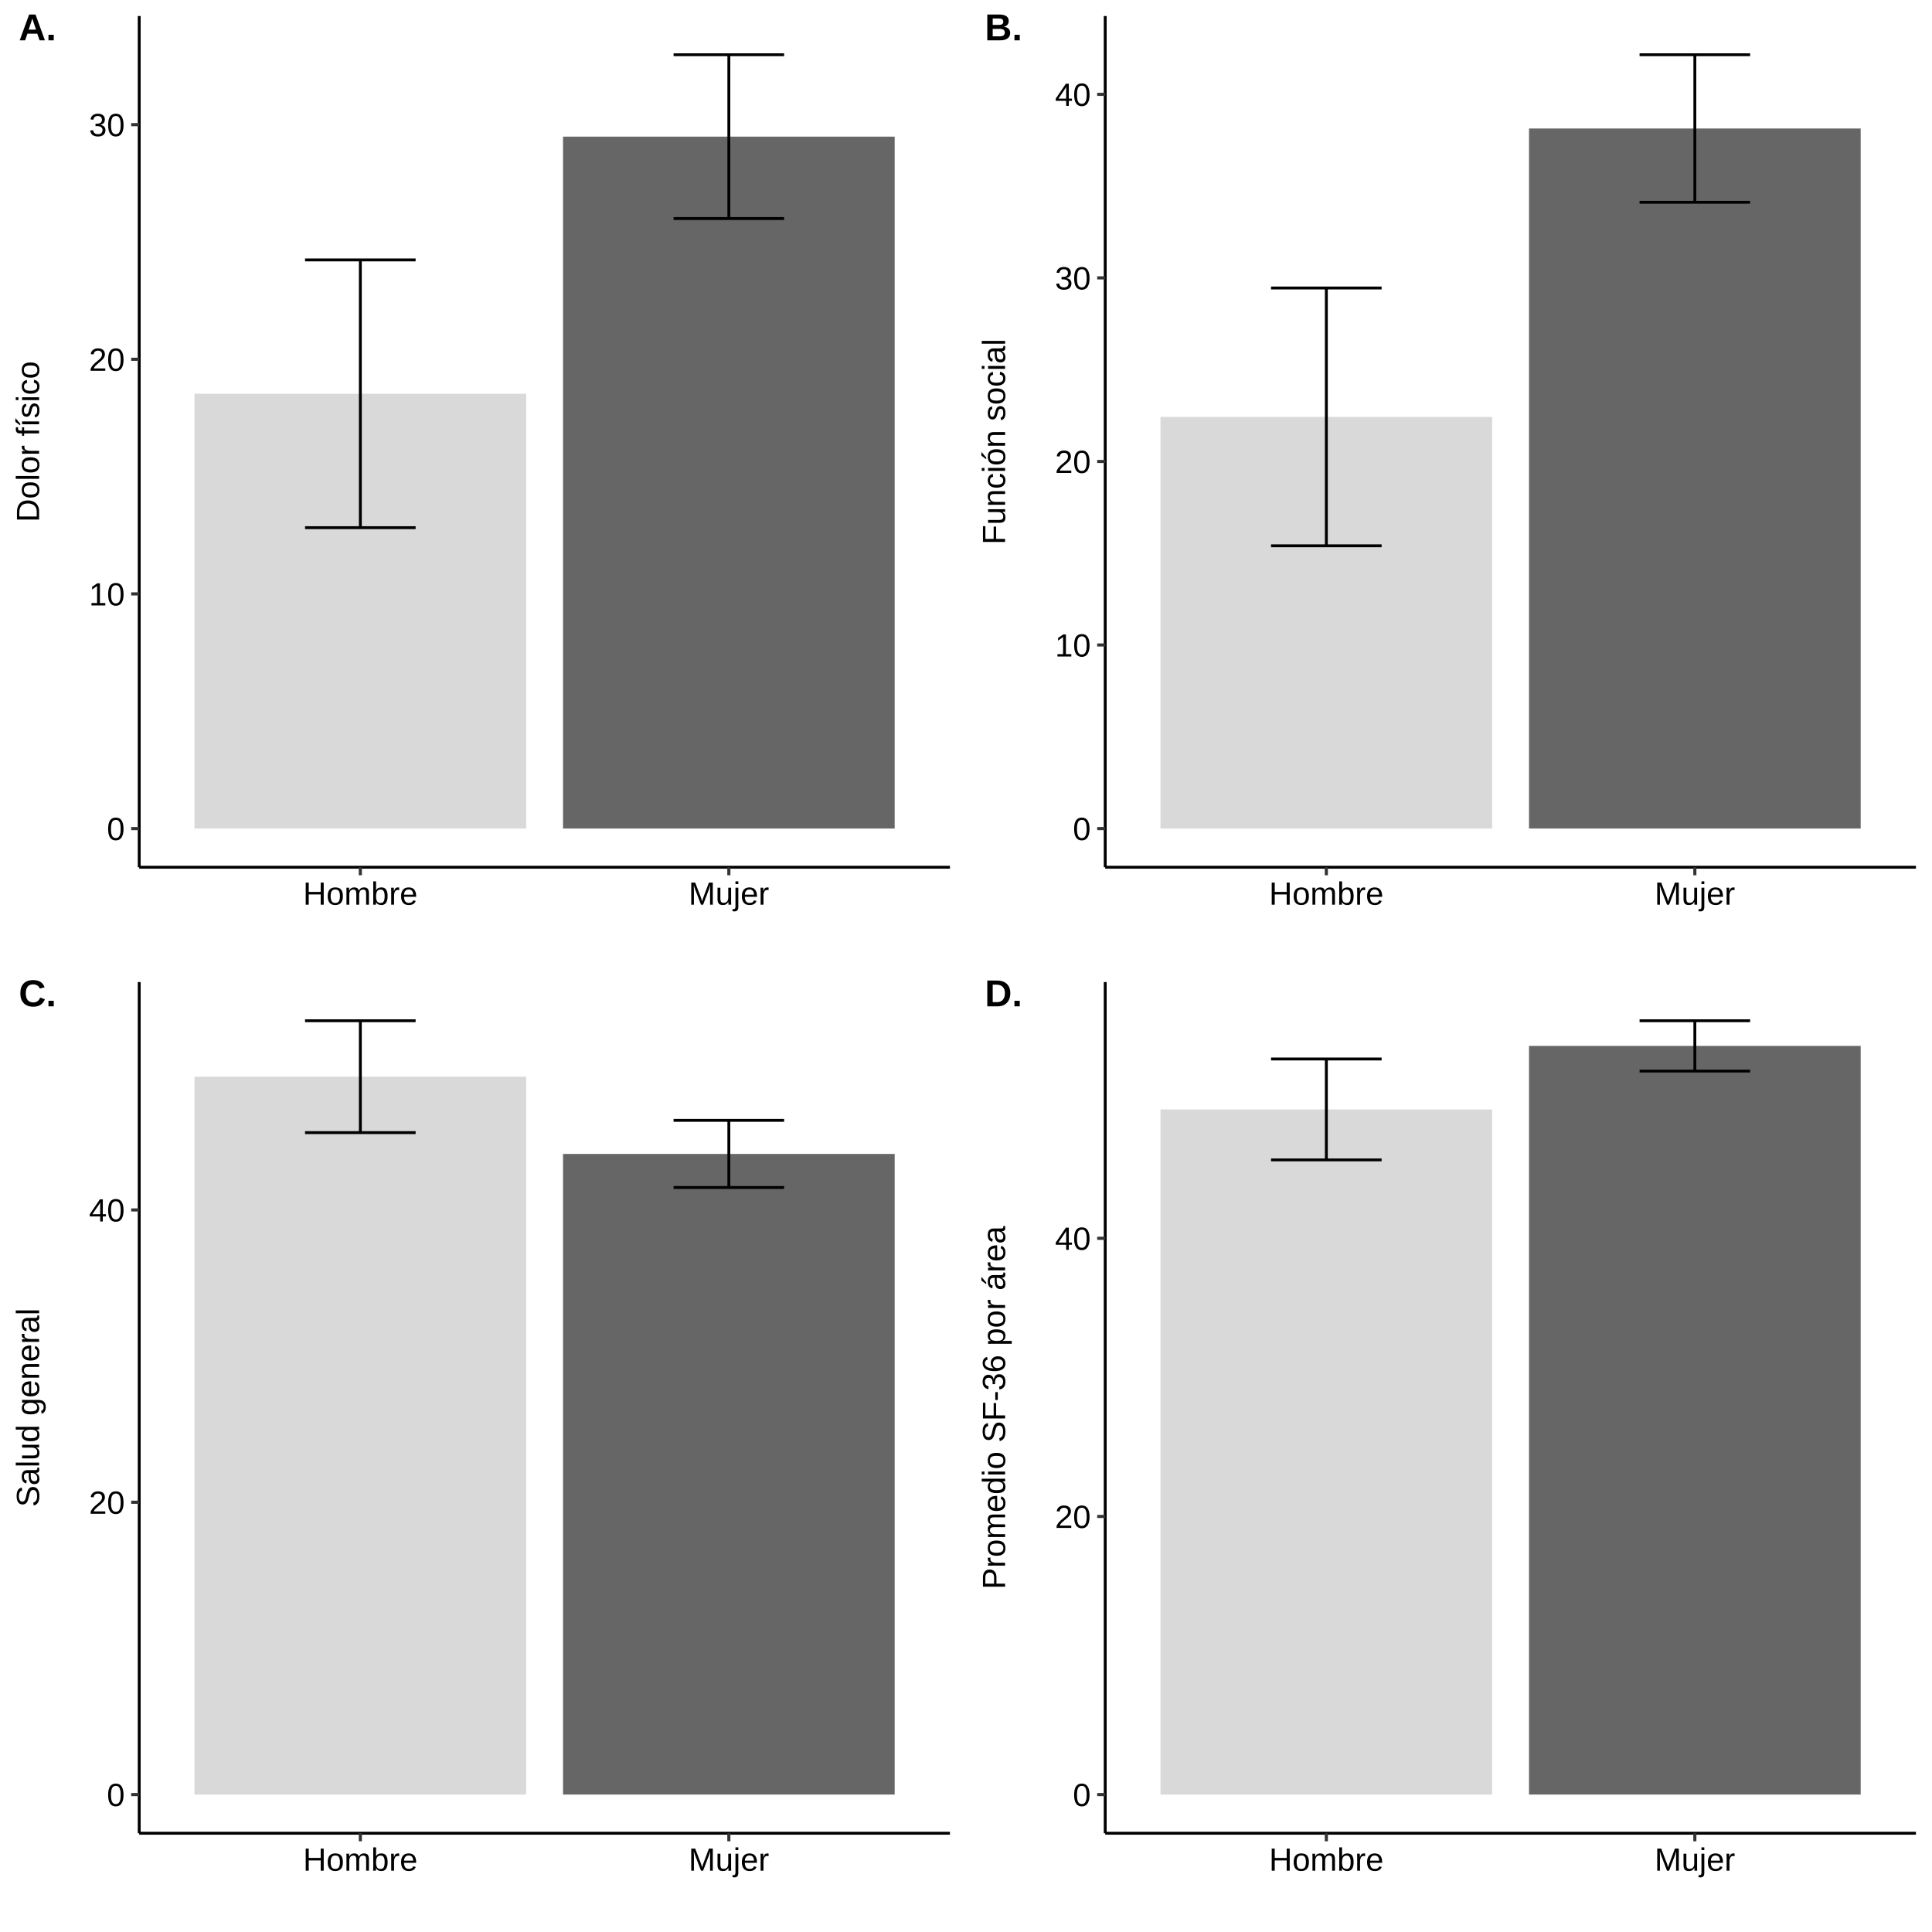
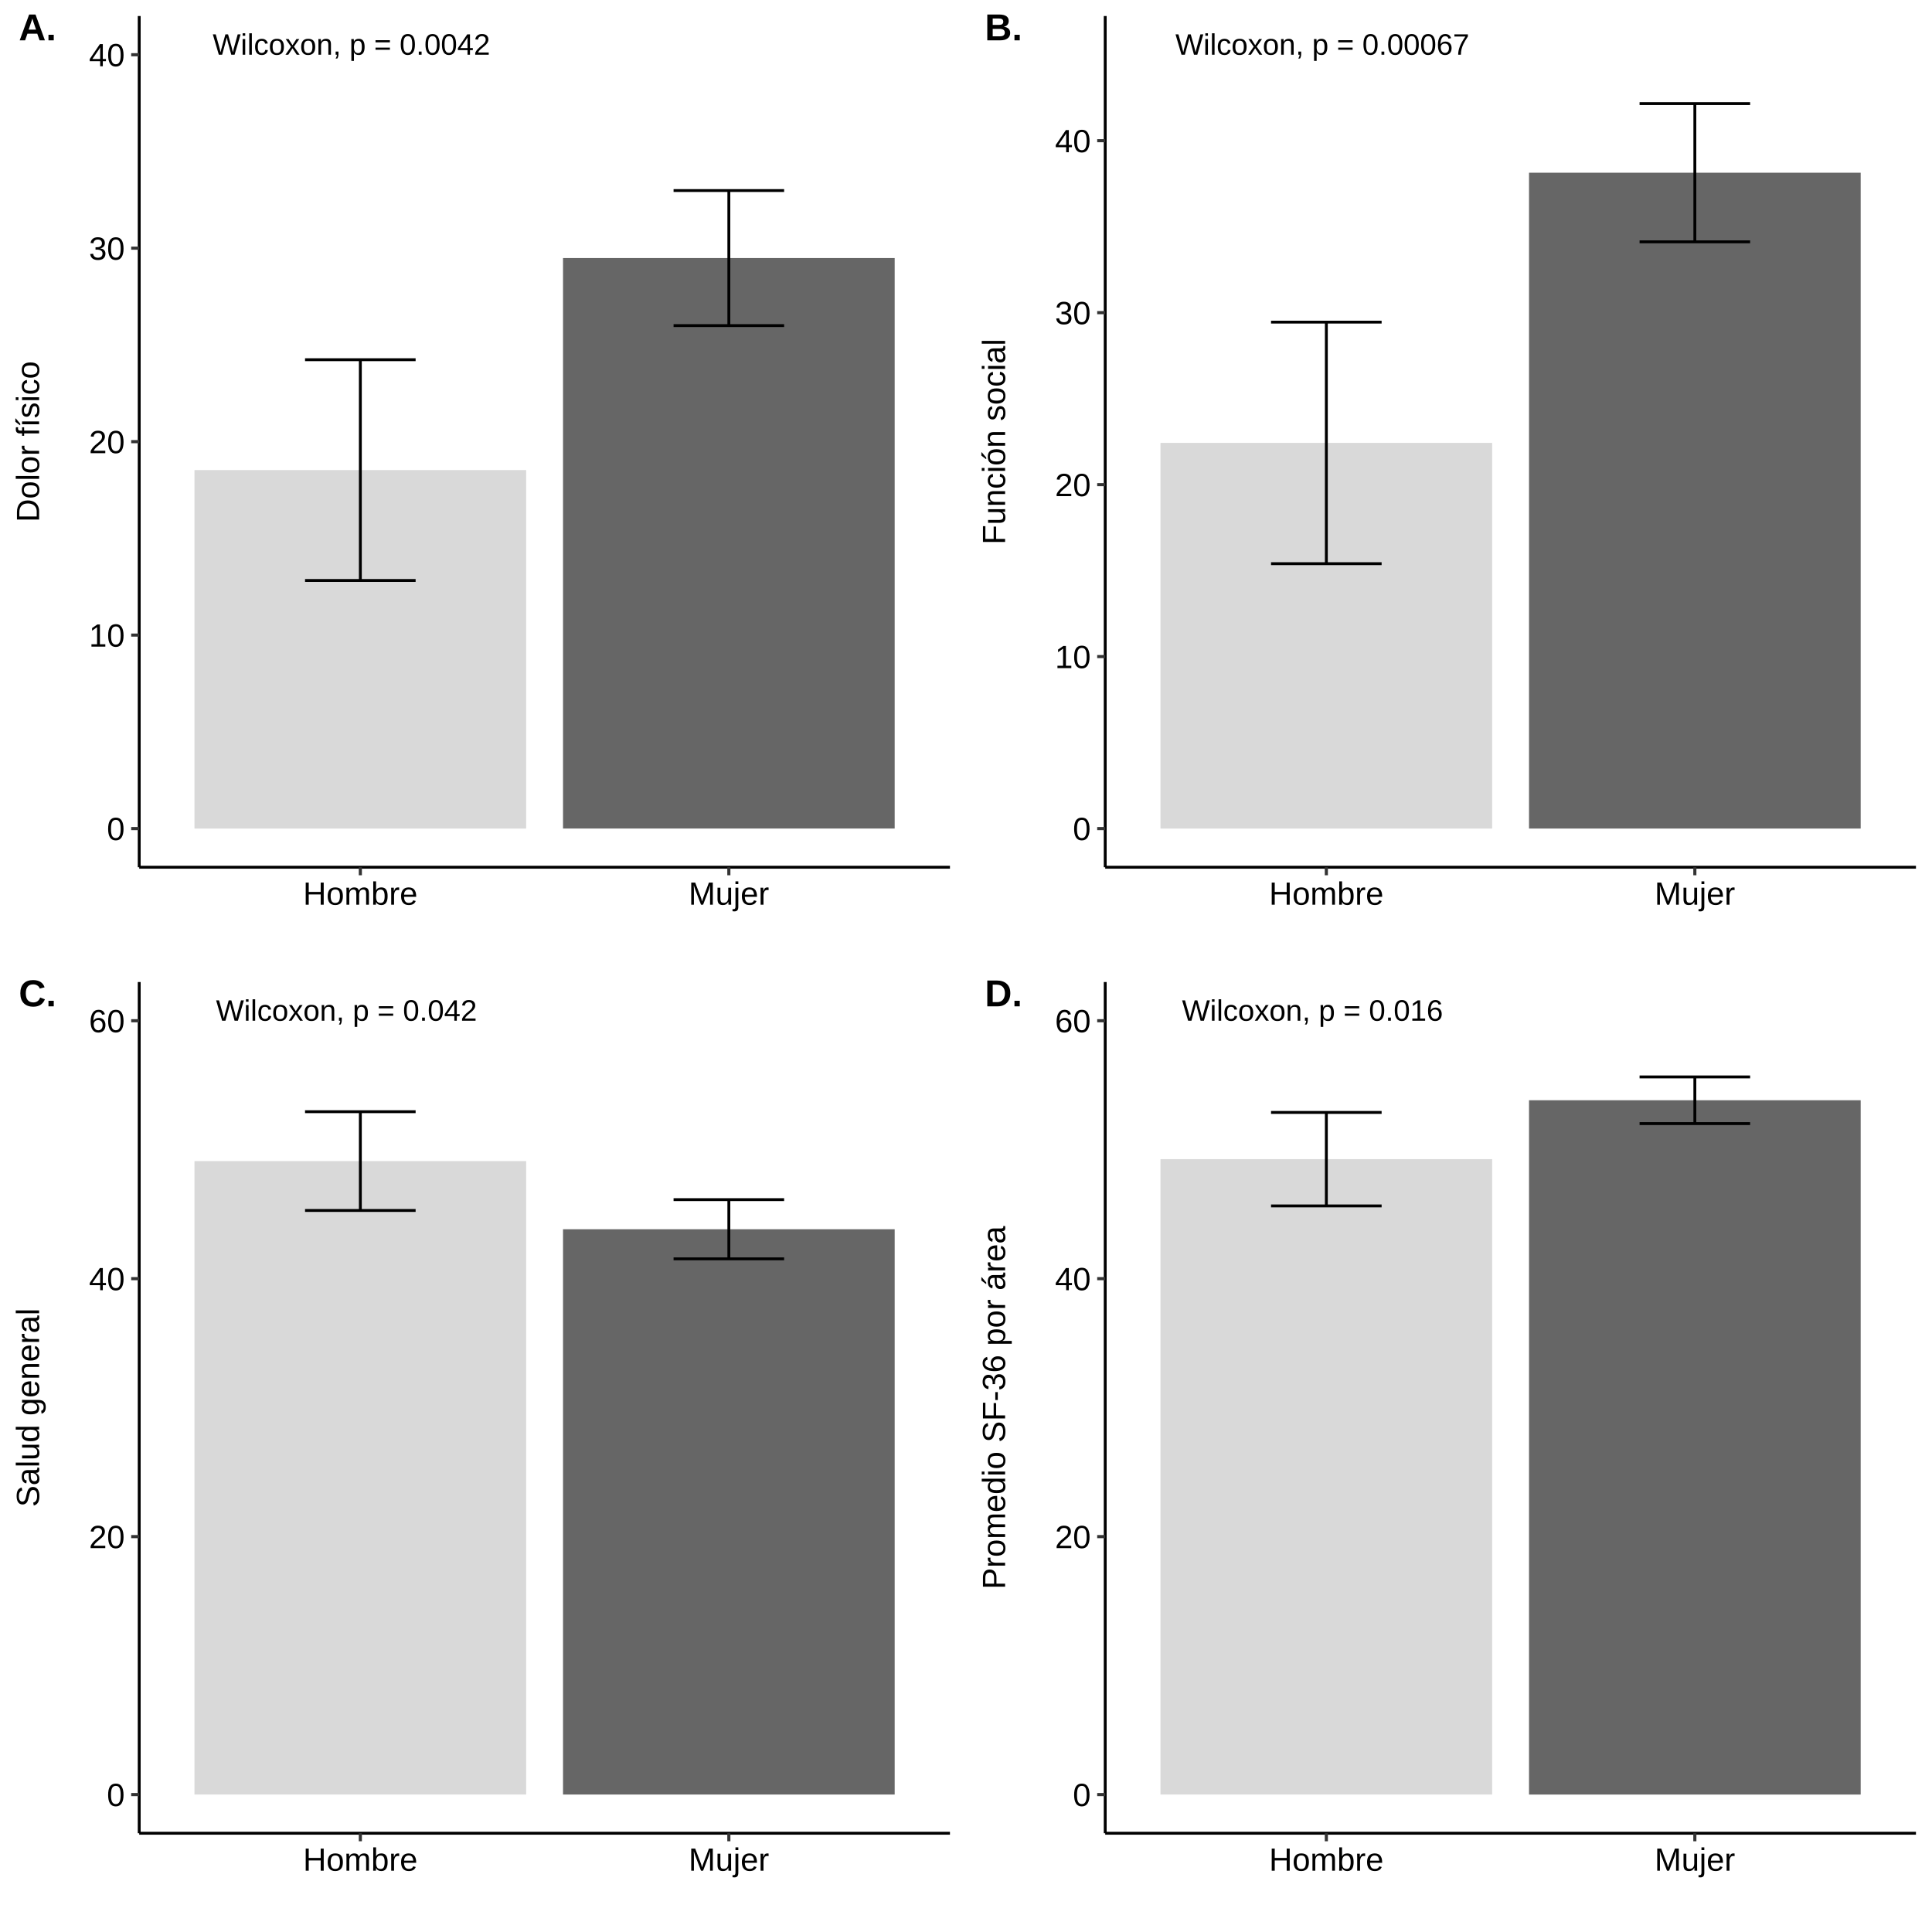
<svg xmlns="http://www.w3.org/2000/svg" viewBox="0 0 720.00 720.00">
  <defs>
    <style type="text/css">
    line, polyline, polygon, path, rect, circle {
      fill: none;
      stroke: #000000;
      stroke-linecap: round;
      stroke-linejoin: round;
      stroke-miterlimit: 10.00;
    }
  </style>
  </defs>
  <rect width="100%" height="100%" style="stroke: none; fill: #FFFFFF;" />
  <defs>
    <clipPath id="cpMC4wMHwzNjAuMDB8MzYwLjAwfDAuMDA=">
      <rect x="0" y="0.00" width="360.00" height="360.00" />
    </clipPath>
  </defs>
  <rect x="0" y="0" width="360.00" height="360.00" style="stroke-width: 1.16; stroke: #FFFFFF; fill: #FFFFFF;" clip-path="url(#cpMC4wMHwzNjAuMDB8MzYwLjAwfDAuMDA=)" />
  <defs>
    <clipPath id="cpMC4wMHw3MjAuMDB8NzIwLjAwfDAuMDA=">
      <rect x="0.00" y="0.00" width="720.00" height="720.00" />
    </clipPath>
  </defs>
  <defs>
    <clipPath id="cpNTEuODh8MzU0LjAyfDMyMy4xOXw1Ljk4">
      <rect x="51.88" y="5.98" width="302.14" height="317.22" />
    </clipPath>
  </defs>
  <rect x="51.88" y="5.98" width="302.14" height="317.22" style="stroke-width: 1.16; stroke: none; fill: #FFFFFF;" clip-path="url(#cpNTEuODh8MzU0LjAyfDMyMy4xOXw1Ljk4)" />
-   <rect x="72.48" y="146.75" width="123.60" height="162.02" style="stroke-width: 1.07; stroke: none; stroke-linecap: square; stroke-linejoin: miter; fill: #CCCCCC; fill-opacity: 0.75;" clip-path="url(#cpNTEuODh8MzU0LjAyfDMyMy4xOXw1Ljk4)" />
-   <rect x="209.82" y="50.92" width="123.60" height="257.85" style="stroke-width: 1.07; stroke: none; stroke-linecap: square; stroke-linejoin: miter; fill: #333333; fill-opacity: 0.75;" clip-path="url(#cpNTEuODh8MzU0LjAyfDMyMy4xOXw1Ljk4)" />
-   <polyline points="113.68,96.86 154.89,96.86 " style="stroke-width: 1.07; stroke-linecap: butt;" clip-path="url(#cpNTEuODh8MzU0LjAyfDMyMy4xOXw1Ljk4)" />
-   <polyline points="134.29,96.86 134.29,196.65 " style="stroke-width: 1.07; stroke-linecap: butt;" clip-path="url(#cpNTEuODh8MzU0LjAyfDMyMy4xOXw1Ljk4)" />
-   <polyline points="113.68,196.65 154.89,196.65 " style="stroke-width: 1.07; stroke-linecap: butt;" clip-path="url(#cpNTEuODh8MzU0LjAyfDMyMy4xOXw1Ljk4)" />
-   <polyline points="251.02,20.40 292.22,20.40 " style="stroke-width: 1.07; stroke-linecap: butt;" clip-path="url(#cpNTEuODh8MzU0LjAyfDMyMy4xOXw1Ljk4)" />
-   <polyline points="271.62,20.40 271.62,81.45 " style="stroke-width: 1.07; stroke-linecap: butt;" clip-path="url(#cpNTEuODh8MzU0LjAyfDMyMy4xOXw1Ljk4)" />
-   <polyline points="251.02,81.45 292.22,81.45 " style="stroke-width: 1.07; stroke-linecap: butt;" clip-path="url(#cpNTEuODh8MzU0LjAyfDMyMy4xOXw1Ljk4)" />
+   <rect x="72.48" y="175.19" width="123.60" height="133.59" style="stroke-width: 1.07; stroke: none; stroke-linecap: square; stroke-linejoin: miter; fill: #CCCCCC; fill-opacity: 0.75;" clip-path="url(#cpNTEuODh8MzU0LjAyfDMyMy4xOXw1Ljk4)" />
+   <rect x="209.82" y="96.17" width="123.60" height="212.60" style="stroke-width: 1.07; stroke: none; stroke-linecap: square; stroke-linejoin: miter; fill: #333333; fill-opacity: 0.75;" clip-path="url(#cpNTEuODh8MzU0LjAyfDMyMy4xOXw1Ljk4)" />
+   <polyline points="113.68,134.05 154.89,134.05 " style="stroke-width: 1.07; stroke-linecap: butt;" clip-path="url(#cpNTEuODh8MzU0LjAyfDMyMy4xOXw1Ljk4)" />
+   <polyline points="134.29,134.05 134.29,216.33 " style="stroke-width: 1.07; stroke-linecap: butt;" clip-path="url(#cpNTEuODh8MzU0LjAyfDMyMy4xOXw1Ljk4)" />
+   <polyline points="113.68,216.33 154.89,216.33 " style="stroke-width: 1.07; stroke-linecap: butt;" clip-path="url(#cpNTEuODh8MzU0LjAyfDMyMy4xOXw1Ljk4)" />
+   <polyline points="251.02,71.01 292.22,71.01 " style="stroke-width: 1.07; stroke-linecap: butt;" clip-path="url(#cpNTEuODh8MzU0LjAyfDMyMy4xOXw1Ljk4)" />
+   <polyline points="271.62,71.01 271.62,121.34 " style="stroke-width: 1.07; stroke-linecap: butt;" clip-path="url(#cpNTEuODh8MzU0LjAyfDMyMy4xOXw1Ljk4)" />
+   <polyline points="251.02,121.34 292.22,121.34 " style="stroke-width: 1.07; stroke-linecap: butt;" clip-path="url(#cpNTEuODh8MzU0LjAyfDMyMy4xOXw1Ljk4)" />
+   <g clip-path="url(#cpNTEuODh8MzU0LjAyfDMyMy4xOXw1Ljk4)">
+     <text x="79.27" y="20.40" style="font-size: 11.04px; font-family: Arial;" textLength="103.41px" lengthAdjust="spacingAndGlyphs">Wilcoxon, p = 0.0042</text>
+   </g>
  <defs>
    <clipPath id="cpMC4wMHw3MjAuMDB8NzIwLjAwfDAuMDA=">
      <rect x="0.00" y="0.00" width="720.00" height="720.00" />
    </clipPath>
  </defs>
  <polyline points="51.88,323.19 51.88,5.98 " style="stroke-width: 1.07; stroke-linecap: butt;" clip-path="url(#cpMC4wMHw3MjAuMDB8NzIwLjAwfDAuMDA=)" />
  <g clip-path="url(#cpMC4wMHw3MjAuMDB8NzIwLjAwfDAuMDA=)">
    <text x="39.83" y="313.07" style="font-size: 12.00px; font-family: Arial;" textLength="6.67px" lengthAdjust="spacingAndGlyphs">0</text>
  </g>
  <g clip-path="url(#cpMC4wMHw3MjAuMDB8NzIwLjAwfDAuMDA=)">
-     <text x="33.16" y="225.63" style="font-size: 12.00px; font-family: Arial;" textLength="13.35px" lengthAdjust="spacingAndGlyphs">10</text>
-   </g>
-   <g clip-path="url(#cpMC4wMHw3MjAuMDB8NzIwLjAwfDAuMDA=)">
-     <text x="33.16" y="138.19" style="font-size: 12.00px; font-family: Arial;" textLength="13.35px" lengthAdjust="spacingAndGlyphs">20</text>
-   </g>
-   <g clip-path="url(#cpMC4wMHw3MjAuMDB8NzIwLjAwfDAuMDA=)">
-     <text x="33.16" y="50.75" style="font-size: 12.00px; font-family: Arial;" textLength="13.35px" lengthAdjust="spacingAndGlyphs">30</text>
+     <text x="33.16" y="240.98" style="font-size: 12.00px; font-family: Arial;" textLength="13.35px" lengthAdjust="spacingAndGlyphs">10</text>
+   </g>
+   <g clip-path="url(#cpMC4wMHw3MjAuMDB8NzIwLjAwfDAuMDA=)">
+     <text x="33.16" y="168.88" style="font-size: 12.00px; font-family: Arial;" textLength="13.35px" lengthAdjust="spacingAndGlyphs">20</text>
+   </g>
+   <g clip-path="url(#cpMC4wMHw3MjAuMDB8NzIwLjAwfDAuMDA=)">
+     <text x="33.16" y="96.79" style="font-size: 12.00px; font-family: Arial;" textLength="13.35px" lengthAdjust="spacingAndGlyphs">30</text>
+   </g>
+   <g clip-path="url(#cpMC4wMHw3MjAuMDB8NzIwLjAwfDAuMDA=)">
+     <text x="33.16" y="24.69" style="font-size: 12.00px; font-family: Arial;" textLength="13.35px" lengthAdjust="spacingAndGlyphs">40</text>
  </g>
  <polyline points="48.89,308.78 51.88,308.78 " style="stroke-width: 1.16; stroke: #333333; stroke-linecap: butt;" clip-path="url(#cpMC4wMHw3MjAuMDB8NzIwLjAwfDAuMDA=)" />
-   <polyline points="48.89,221.33 51.88,221.33 " style="stroke-width: 1.16; stroke: #333333; stroke-linecap: butt;" clip-path="url(#cpMC4wMHw3MjAuMDB8NzIwLjAwfDAuMDA=)" />
-   <polyline points="48.89,133.89 51.88,133.89 " style="stroke-width: 1.16; stroke: #333333; stroke-linecap: butt;" clip-path="url(#cpMC4wMHw3MjAuMDB8NzIwLjAwfDAuMDA=)" />
-   <polyline points="48.89,46.45 51.88,46.45 " style="stroke-width: 1.16; stroke: #333333; stroke-linecap: butt;" clip-path="url(#cpMC4wMHw3MjAuMDB8NzIwLjAwfDAuMDA=)" />
+   <polyline points="48.89,236.68 51.88,236.68 " style="stroke-width: 1.16; stroke: #333333; stroke-linecap: butt;" clip-path="url(#cpMC4wMHw3MjAuMDB8NzIwLjAwfDAuMDA=)" />
+   <polyline points="48.89,164.59 51.88,164.59 " style="stroke-width: 1.16; stroke: #333333; stroke-linecap: butt;" clip-path="url(#cpMC4wMHw3MjAuMDB8NzIwLjAwfDAuMDA=)" />
+   <polyline points="48.89,92.49 51.88,92.49 " style="stroke-width: 1.16; stroke: #333333; stroke-linecap: butt;" clip-path="url(#cpMC4wMHw3MjAuMDB8NzIwLjAwfDAuMDA=)" />
+   <polyline points="48.89,20.40 51.88,20.40 " style="stroke-width: 1.16; stroke: #333333; stroke-linecap: butt;" clip-path="url(#cpMC4wMHw3MjAuMDB8NzIwLjAwfDAuMDA=)" />
  <polyline points="51.88,323.19 354.02,323.19 " style="stroke-width: 1.07; stroke-linecap: butt;" clip-path="url(#cpMC4wMHw3MjAuMDB8NzIwLjAwfDAuMDA=)" />
  <polyline points="134.29,326.18 134.29,323.19 " style="stroke-width: 1.16; stroke: #333333; stroke-linecap: butt;" clip-path="url(#cpMC4wMHw3MjAuMDB8NzIwLjAwfDAuMDA=)" />
  <polyline points="271.62,326.18 271.62,323.19 " style="stroke-width: 1.16; stroke: #333333; stroke-linecap: butt;" clip-path="url(#cpMC4wMHw3MjAuMDB8NzIwLjAwfDAuMDA=)" />
  <g clip-path="url(#cpMC4wMHw3MjAuMDB8NzIwLjAwfDAuMDA=)">
    <text x="112.95" y="337.16" style="font-size: 12.00px; font-family: Arial;" textLength="42.68px" lengthAdjust="spacingAndGlyphs">Hombre</text>
  </g>
  <g clip-path="url(#cpMC4wMHw3MjAuMDB8NzIwLjAwfDAuMDA=)">
    <text x="256.62" y="337.16" style="font-size: 12.00px; font-family: Arial;" textLength="30.01px" lengthAdjust="spacingAndGlyphs">Mujer</text>
  </g>
  <g clip-path="url(#cpMC4wMHw3MjAuMDB8NzIwLjAwfDAuMDA=)">
    <text transform="translate(14.57,194.59) rotate(-90)" style="font-size: 12.00px; font-family: Arial;" textLength="60.02px" lengthAdjust="spacingAndGlyphs">Dolor físico</text>
  </g>
  <g clip-path="url(#cpMC4wMHw3MjAuMDB8NzIwLjAwfDAuMDA=)">
    <text transform="translate(27.53,164.59) rotate(-90)" style="font-size: 12.00px; font-family: Arial;" textLength="0.00px" lengthAdjust="spacingAndGlyphs" />
  </g>
  <g clip-path="url(#cpMC4wMHw3MjAuMDB8NzIwLjAwfDAuMDA=)">
    <text x="7.00" y="15.03" style="font-size: 14.00px; font-weight: bold; font-family: Arial;" textLength="14.00px" lengthAdjust="spacingAndGlyphs">A.</text>
  </g>
  <defs>
    <clipPath id="cpMzYwLjAwfDcyMC4wMHwzNjAuMDB8MC4wMA==">
      <rect x="360.00" y="0.00" width="360.00" height="360.00" />
    </clipPath>
  </defs>
  <rect x="360.00" y="0" width="360.00" height="360.00" style="stroke-width: 1.16; stroke: #FFFFFF; fill: #FFFFFF;" clip-path="url(#cpMzYwLjAwfDcyMC4wMHwzNjAuMDB8MC4wMA==)" />
  <defs>
    <clipPath id="cpMC4wMHw3MjAuMDB8NzIwLjAwfDAuMDA=">
      <rect x="0.00" y="0.00" width="720.00" height="720.00" />
    </clipPath>
  </defs>
  <defs>
    <clipPath id="cpNDExLjg4fDcxNC4wMnwzMjMuMTl8NS45OA==">
      <rect x="411.88" y="5.98" width="302.14" height="317.22" />
    </clipPath>
  </defs>
  <rect x="411.88" y="5.98" width="302.14" height="317.22" style="stroke-width: 1.16; stroke: none; fill: #FFFFFF;" clip-path="url(#cpNDExLjg4fDcxNC4wMnwzMjMuMTl8NS45OA==)" />
-   <rect x="432.48" y="155.37" width="123.60" height="153.41" style="stroke-width: 1.07; stroke: none; stroke-linecap: square; stroke-linejoin: miter; fill: #CCCCCC; fill-opacity: 0.75;" clip-path="url(#cpNDExLjg4fDcxNC4wMnwzMjMuMTl8NS45OA==)" />
-   <rect x="569.82" y="47.89" width="123.60" height="260.88" style="stroke-width: 1.07; stroke: none; stroke-linecap: square; stroke-linejoin: miter; fill: #333333; fill-opacity: 0.75;" clip-path="url(#cpNDExLjg4fDcxNC4wMnwzMjMuMTl8NS45OA==)" />
-   <polyline points="473.68,107.33 514.89,107.33 " style="stroke-width: 1.07; stroke-linecap: butt;" clip-path="url(#cpNDExLjg4fDcxNC4wMnwzMjMuMTl8NS45OA==)" />
-   <polyline points="494.29,107.33 494.29,203.41 " style="stroke-width: 1.07; stroke-linecap: butt;" clip-path="url(#cpNDExLjg4fDcxNC4wMnwzMjMuMTl8NS45OA==)" />
-   <polyline points="473.68,203.41 514.89,203.41 " style="stroke-width: 1.07; stroke-linecap: butt;" clip-path="url(#cpNDExLjg4fDcxNC4wMnwzMjMuMTl8NS45OA==)" />
-   <polyline points="611.02,20.40 652.22,20.40 " style="stroke-width: 1.07; stroke-linecap: butt;" clip-path="url(#cpNDExLjg4fDcxNC4wMnwzMjMuMTl8NS45OA==)" />
-   <polyline points="631.62,20.40 631.62,75.39 " style="stroke-width: 1.07; stroke-linecap: butt;" clip-path="url(#cpNDExLjg4fDcxNC4wMnwzMjMuMTl8NS45OA==)" />
-   <polyline points="611.02,75.39 652.22,75.39 " style="stroke-width: 1.07; stroke-linecap: butt;" clip-path="url(#cpNDExLjg4fDcxNC4wMnwzMjMuMTl8NS45OA==)" />
+   <rect x="432.48" y="165.06" width="123.60" height="143.72" style="stroke-width: 1.07; stroke: none; stroke-linecap: square; stroke-linejoin: miter; fill: #CCCCCC; fill-opacity: 0.75;" clip-path="url(#cpNDExLjg4fDcxNC4wMnwzMjMuMTl8NS45OA==)" />
+   <rect x="569.82" y="64.37" width="123.60" height="244.41" style="stroke-width: 1.07; stroke: none; stroke-linecap: square; stroke-linejoin: miter; fill: #333333; fill-opacity: 0.75;" clip-path="url(#cpNDExLjg4fDcxNC4wMnwzMjMuMTl8NS45OA==)" />
+   <polyline points="473.68,120.05 514.89,120.05 " style="stroke-width: 1.07; stroke-linecap: butt;" clip-path="url(#cpNDExLjg4fDcxNC4wMnwzMjMuMTl8NS45OA==)" />
+   <polyline points="494.29,120.05 494.29,210.06 " style="stroke-width: 1.07; stroke-linecap: butt;" clip-path="url(#cpNDExLjg4fDcxNC4wMnwzMjMuMTl8NS45OA==)" />
+   <polyline points="473.68,210.06 514.89,210.06 " style="stroke-width: 1.07; stroke-linecap: butt;" clip-path="url(#cpNDExLjg4fDcxNC4wMnwzMjMuMTl8NS45OA==)" />
+   <polyline points="611.02,38.61 652.22,38.61 " style="stroke-width: 1.07; stroke-linecap: butt;" clip-path="url(#cpNDExLjg4fDcxNC4wMnwzMjMuMTl8NS45OA==)" />
+   <polyline points="631.62,38.61 631.62,90.13 " style="stroke-width: 1.07; stroke-linecap: butt;" clip-path="url(#cpNDExLjg4fDcxNC4wMnwzMjMuMTl8NS45OA==)" />
+   <polyline points="611.02,90.13 652.22,90.13 " style="stroke-width: 1.07; stroke-linecap: butt;" clip-path="url(#cpNDExLjg4fDcxNC4wMnwzMjMuMTl8NS45OA==)" />
+   <g clip-path="url(#cpNDExLjg4fDcxNC4wMnwzMjMuMTl8NS45OA==)">
+     <text x="438.04" y="20.40" style="font-size: 11.04px; font-family: Arial;" textLength="109.54px" lengthAdjust="spacingAndGlyphs">Wilcoxon, p = 0.00067</text>
+   </g>
  <defs>
    <clipPath id="cpMC4wMHw3MjAuMDB8NzIwLjAwfDAuMDA=">
      <rect x="0.00" y="0.00" width="720.00" height="720.00" />
    </clipPath>
  </defs>
  <polyline points="411.88,323.19 411.88,5.98 " style="stroke-width: 1.07; stroke-linecap: butt;" clip-path="url(#cpMC4wMHw3MjAuMDB8NzIwLjAwfDAuMDA=)" />
  <g clip-path="url(#cpMC4wMHw3MjAuMDB8NzIwLjAwfDAuMDA=)">
    <text x="399.83" y="313.07" style="font-size: 12.00px; font-family: Arial;" textLength="6.67px" lengthAdjust="spacingAndGlyphs">0</text>
  </g>
  <g clip-path="url(#cpMC4wMHw3MjAuMDB8NzIwLjAwfDAuMDA=)">
-     <text x="393.16" y="244.67" style="font-size: 12.00px; font-family: Arial;" textLength="13.35px" lengthAdjust="spacingAndGlyphs">10</text>
-   </g>
-   <g clip-path="url(#cpMC4wMHw3MjAuMDB8NzIwLjAwfDAuMDA=)">
-     <text x="393.16" y="176.26" style="font-size: 12.00px; font-family: Arial;" textLength="13.35px" lengthAdjust="spacingAndGlyphs">20</text>
-   </g>
-   <g clip-path="url(#cpMC4wMHw3MjAuMDB8NzIwLjAwfDAuMDA=)">
-     <text x="393.16" y="107.86" style="font-size: 12.00px; font-family: Arial;" textLength="13.35px" lengthAdjust="spacingAndGlyphs">30</text>
-   </g>
-   <g clip-path="url(#cpMC4wMHw3MjAuMDB8NzIwLjAwfDAuMDA=)">
-     <text x="393.16" y="39.45" style="font-size: 12.00px; font-family: Arial;" textLength="13.35px" lengthAdjust="spacingAndGlyphs">40</text>
+     <text x="393.16" y="248.99" style="font-size: 12.00px; font-family: Arial;" textLength="13.35px" lengthAdjust="spacingAndGlyphs">10</text>
+   </g>
+   <g clip-path="url(#cpMC4wMHw3MjAuMDB8NzIwLjAwfDAuMDA=)">
+     <text x="393.16" y="184.90" style="font-size: 12.00px; font-family: Arial;" textLength="13.35px" lengthAdjust="spacingAndGlyphs">20</text>
+   </g>
+   <g clip-path="url(#cpMC4wMHw3MjAuMDB8NzIwLjAwfDAuMDA=)">
+     <text x="393.16" y="120.82" style="font-size: 12.00px; font-family: Arial;" textLength="13.35px" lengthAdjust="spacingAndGlyphs">30</text>
+   </g>
+   <g clip-path="url(#cpMC4wMHw3MjAuMDB8NzIwLjAwfDAuMDA=)">
+     <text x="393.16" y="56.73" style="font-size: 12.00px; font-family: Arial;" textLength="13.35px" lengthAdjust="spacingAndGlyphs">40</text>
  </g>
  <polyline points="408.89,308.78 411.88,308.78 " style="stroke-width: 1.16; stroke: #333333; stroke-linecap: butt;" clip-path="url(#cpMC4wMHw3MjAuMDB8NzIwLjAwfDAuMDA=)" />
-   <polyline points="408.89,240.37 411.88,240.37 " style="stroke-width: 1.16; stroke: #333333; stroke-linecap: butt;" clip-path="url(#cpMC4wMHw3MjAuMDB8NzIwLjAwfDAuMDA=)" />
-   <polyline points="408.89,171.97 411.88,171.97 " style="stroke-width: 1.16; stroke: #333333; stroke-linecap: butt;" clip-path="url(#cpMC4wMHw3MjAuMDB8NzIwLjAwfDAuMDA=)" />
-   <polyline points="408.89,103.56 411.88,103.56 " style="stroke-width: 1.16; stroke: #333333; stroke-linecap: butt;" clip-path="url(#cpMC4wMHw3MjAuMDB8NzIwLjAwfDAuMDA=)" />
-   <polyline points="408.89,35.16 411.88,35.16 " style="stroke-width: 1.16; stroke: #333333; stroke-linecap: butt;" clip-path="url(#cpMC4wMHw3MjAuMDB8NzIwLjAwfDAuMDA=)" />
+   <polyline points="408.89,244.69 411.88,244.69 " style="stroke-width: 1.16; stroke: #333333; stroke-linecap: butt;" clip-path="url(#cpMC4wMHw3MjAuMDB8NzIwLjAwfDAuMDA=)" />
+   <polyline points="408.89,180.61 411.88,180.61 " style="stroke-width: 1.16; stroke: #333333; stroke-linecap: butt;" clip-path="url(#cpMC4wMHw3MjAuMDB8NzIwLjAwfDAuMDA=)" />
+   <polyline points="408.89,116.52 411.88,116.52 " style="stroke-width: 1.16; stroke: #333333; stroke-linecap: butt;" clip-path="url(#cpMC4wMHw3MjAuMDB8NzIwLjAwfDAuMDA=)" />
+   <polyline points="408.89,52.44 411.88,52.44 " style="stroke-width: 1.16; stroke: #333333; stroke-linecap: butt;" clip-path="url(#cpMC4wMHw3MjAuMDB8NzIwLjAwfDAuMDA=)" />
  <polyline points="411.88,323.19 714.02,323.19 " style="stroke-width: 1.07; stroke-linecap: butt;" clip-path="url(#cpMC4wMHw3MjAuMDB8NzIwLjAwfDAuMDA=)" />
  <polyline points="494.29,326.18 494.29,323.19 " style="stroke-width: 1.16; stroke: #333333; stroke-linecap: butt;" clip-path="url(#cpMC4wMHw3MjAuMDB8NzIwLjAwfDAuMDA=)" />
  <polyline points="631.62,326.18 631.62,323.19 " style="stroke-width: 1.16; stroke: #333333; stroke-linecap: butt;" clip-path="url(#cpMC4wMHw3MjAuMDB8NzIwLjAwfDAuMDA=)" />
  <g clip-path="url(#cpMC4wMHw3MjAuMDB8NzIwLjAwfDAuMDA=)">
    <text x="472.95" y="337.16" style="font-size: 12.00px; font-family: Arial;" textLength="42.68px" lengthAdjust="spacingAndGlyphs">Hombre</text>
  </g>
  <g clip-path="url(#cpMC4wMHw3MjAuMDB8NzIwLjAwfDAuMDA=)">
    <text x="616.62" y="337.16" style="font-size: 12.00px; font-family: Arial;" textLength="30.01px" lengthAdjust="spacingAndGlyphs">Mujer</text>
  </g>
  <g clip-path="url(#cpMC4wMHw3MjAuMDB8NzIwLjAwfDAuMDA=)">
    <text transform="translate(374.57,202.94) rotate(-90)" style="font-size: 12.00px; font-family: Arial;" textLength="76.71px" lengthAdjust="spacingAndGlyphs">Función social</text>
  </g>
  <g clip-path="url(#cpMC4wMHw3MjAuMDB8NzIwLjAwfDAuMDA=)">
    <text transform="translate(387.53,164.59) rotate(-90)" style="font-size: 12.00px; font-family: Arial;" textLength="0.00px" lengthAdjust="spacingAndGlyphs" />
  </g>
  <g clip-path="url(#cpMC4wMHw3MjAuMDB8NzIwLjAwfDAuMDA=)">
    <text x="367.00" y="15.03" style="font-size: 14.00px; font-weight: bold; font-family: Arial;" textLength="14.00px" lengthAdjust="spacingAndGlyphs">B.</text>
  </g>
  <defs>
    <clipPath id="cpMC4wMHwzNjAuMDB8NzIwLjAwfDM2MC4wMA==">
      <rect x="0" y="360.00" width="360.00" height="360.00" />
    </clipPath>
  </defs>
  <rect x="0" y="360.00" width="360.00" height="360.00" style="stroke-width: 1.16; stroke: #FFFFFF; fill: #FFFFFF;" clip-path="url(#cpMC4wMHwzNjAuMDB8NzIwLjAwfDM2MC4wMA==)" />
  <defs>
    <clipPath id="cpMC4wMHw3MjAuMDB8NzIwLjAwfDAuMDA=">
      <rect x="0.00" y="0.00" width="720.00" height="720.00" />
    </clipPath>
  </defs>
  <defs>
    <clipPath id="cpNTEuODh8MzU0LjAyfDY4My4xOXwzNjUuOTg=">
      <rect x="51.88" y="365.98" width="302.14" height="317.22" />
    </clipPath>
  </defs>
  <rect x="51.88" y="365.98" width="302.14" height="317.22" style="stroke-width: 1.16; stroke: none; fill: #FFFFFF;" clip-path="url(#cpNTEuODh8MzU0LjAyfDY4My4xOXwzNjUuOTg=)" />
-   <rect x="72.48" y="401.25" width="123.60" height="267.53" style="stroke-width: 1.07; stroke: none; stroke-linecap: square; stroke-linejoin: miter; fill: #CCCCCC; fill-opacity: 0.75;" clip-path="url(#cpNTEuODh8MzU0LjAyfDY4My4xOXwzNjUuOTg=)" />
-   <rect x="209.82" y="430.04" width="123.60" height="238.74" style="stroke-width: 1.07; stroke: none; stroke-linecap: square; stroke-linejoin: miter; fill: #333333; fill-opacity: 0.75;" clip-path="url(#cpNTEuODh8MzU0LjAyfDY4My4xOXwzNjUuOTg=)" />
-   <polyline points="113.68,380.40 154.89,380.40 " style="stroke-width: 1.07; stroke-linecap: butt;" clip-path="url(#cpNTEuODh8MzU0LjAyfDY4My4xOXwzNjUuOTg=)" />
-   <polyline points="134.29,380.40 134.29,422.10 " style="stroke-width: 1.07; stroke-linecap: butt;" clip-path="url(#cpNTEuODh8MzU0LjAyfDY4My4xOXwzNjUuOTg=)" />
-   <polyline points="113.68,422.10 154.89,422.10 " style="stroke-width: 1.07; stroke-linecap: butt;" clip-path="url(#cpNTEuODh8MzU0LjAyfDY4My4xOXwzNjUuOTg=)" />
-   <polyline points="251.02,417.53 292.22,417.53 " style="stroke-width: 1.07; stroke-linecap: butt;" clip-path="url(#cpNTEuODh8MzU0LjAyfDY4My4xOXwzNjUuOTg=)" />
-   <polyline points="271.62,417.53 271.62,442.54 " style="stroke-width: 1.07; stroke-linecap: butt;" clip-path="url(#cpNTEuODh8MzU0LjAyfDY4My4xOXwzNjUuOTg=)" />
-   <polyline points="251.02,442.54 292.22,442.54 " style="stroke-width: 1.07; stroke-linecap: butt;" clip-path="url(#cpNTEuODh8MzU0LjAyfDY4My4xOXwzNjUuOTg=)" />
+   <rect x="72.48" y="432.70" width="123.60" height="236.07" style="stroke-width: 1.07; stroke: none; stroke-linecap: square; stroke-linejoin: miter; fill: #CCCCCC; fill-opacity: 0.75;" clip-path="url(#cpNTEuODh8MzU0LjAyfDY4My4xOXwzNjUuOTg=)" />
+   <rect x="209.82" y="458.10" width="123.60" height="210.67" style="stroke-width: 1.07; stroke: none; stroke-linecap: square; stroke-linejoin: miter; fill: #333333; fill-opacity: 0.75;" clip-path="url(#cpNTEuODh8MzU0LjAyfDY4My4xOXwzNjUuOTg=)" />
+   <polyline points="113.68,414.30 154.89,414.30 " style="stroke-width: 1.07; stroke-linecap: butt;" clip-path="url(#cpNTEuODh8MzU0LjAyfDY4My4xOXwzNjUuOTg=)" />
+   <polyline points="134.29,414.30 134.29,451.10 " style="stroke-width: 1.07; stroke-linecap: butt;" clip-path="url(#cpNTEuODh8MzU0LjAyfDY4My4xOXwzNjUuOTg=)" />
+   <polyline points="113.68,451.10 154.89,451.10 " style="stroke-width: 1.07; stroke-linecap: butt;" clip-path="url(#cpNTEuODh8MzU0LjAyfDY4My4xOXwzNjUuOTg=)" />
+   <polyline points="251.02,447.07 292.22,447.07 " style="stroke-width: 1.07; stroke-linecap: butt;" clip-path="url(#cpNTEuODh8MzU0LjAyfDY4My4xOXwzNjUuOTg=)" />
+   <polyline points="271.62,447.07 271.62,469.14 " style="stroke-width: 1.07; stroke-linecap: butt;" clip-path="url(#cpNTEuODh8MzU0LjAyfDY4My4xOXwzNjUuOTg=)" />
+   <polyline points="251.02,469.14 292.22,469.14 " style="stroke-width: 1.07; stroke-linecap: butt;" clip-path="url(#cpNTEuODh8MzU0LjAyfDY4My4xOXwzNjUuOTg=)" />
+   <g clip-path="url(#cpNTEuODh8MzU0LjAyfDY4My4xOXwzNjUuOTg=)">
+     <text x="80.50" y="380.40" style="font-size: 11.04px; font-family: Arial;" textLength="97.27px" lengthAdjust="spacingAndGlyphs">Wilcoxon, p = 0.042</text>
+   </g>
  <defs>
    <clipPath id="cpMC4wMHw3MjAuMDB8NzIwLjAwfDAuMDA=">
      <rect x="0.00" y="0.00" width="720.00" height="720.00" />
    </clipPath>
  </defs>
  <polyline points="51.88,683.19 51.88,365.98 " style="stroke-width: 1.07; stroke-linecap: butt;" clip-path="url(#cpMC4wMHw3MjAuMDB8NzIwLjAwfDAuMDA=)" />
  <g clip-path="url(#cpMC4wMHw3MjAuMDB8NzIwLjAwfDAuMDA=)">
    <text x="39.83" y="673.07" style="font-size: 12.00px; font-family: Arial;" textLength="6.67px" lengthAdjust="spacingAndGlyphs">0</text>
  </g>
  <g clip-path="url(#cpMC4wMHw3MjAuMDB8NzIwLjAwfDAuMDA=)">
-     <text x="33.16" y="564.14" style="font-size: 12.00px; font-family: Arial;" textLength="13.35px" lengthAdjust="spacingAndGlyphs">20</text>
-   </g>
-   <g clip-path="url(#cpMC4wMHw3MjAuMDB8NzIwLjAwfDAuMDA=)">
-     <text x="33.16" y="455.21" style="font-size: 12.00px; font-family: Arial;" textLength="13.35px" lengthAdjust="spacingAndGlyphs">40</text>
+     <text x="33.16" y="576.94" style="font-size: 12.00px; font-family: Arial;" textLength="13.35px" lengthAdjust="spacingAndGlyphs">20</text>
+   </g>
+   <g clip-path="url(#cpMC4wMHw3MjAuMDB8NzIwLjAwfDAuMDA=)">
+     <text x="33.16" y="480.82" style="font-size: 12.00px; font-family: Arial;" textLength="13.35px" lengthAdjust="spacingAndGlyphs">40</text>
+   </g>
+   <g clip-path="url(#cpMC4wMHw3MjAuMDB8NzIwLjAwfDAuMDA=)">
+     <text x="33.16" y="384.69" style="font-size: 12.00px; font-family: Arial;" textLength="13.35px" lengthAdjust="spacingAndGlyphs">60</text>
  </g>
  <polyline points="48.89,668.78 51.88,668.78 " style="stroke-width: 1.16; stroke: #333333; stroke-linecap: butt;" clip-path="url(#cpMC4wMHw3MjAuMDB8NzIwLjAwfDAuMDA=)" />
-   <polyline points="48.89,559.84 51.88,559.84 " style="stroke-width: 1.16; stroke: #333333; stroke-linecap: butt;" clip-path="url(#cpMC4wMHw3MjAuMDB8NzIwLjAwfDAuMDA=)" />
-   <polyline points="48.89,450.91 51.88,450.91 " style="stroke-width: 1.16; stroke: #333333; stroke-linecap: butt;" clip-path="url(#cpMC4wMHw3MjAuMDB8NzIwLjAwfDAuMDA=)" />
+   <polyline points="48.89,572.65 51.88,572.65 " style="stroke-width: 1.16; stroke: #333333; stroke-linecap: butt;" clip-path="url(#cpMC4wMHw3MjAuMDB8NzIwLjAwfDAuMDA=)" />
+   <polyline points="48.89,476.52 51.88,476.52 " style="stroke-width: 1.16; stroke: #333333; stroke-linecap: butt;" clip-path="url(#cpMC4wMHw3MjAuMDB8NzIwLjAwfDAuMDA=)" />
+   <polyline points="48.89,380.40 51.88,380.40 " style="stroke-width: 1.16; stroke: #333333; stroke-linecap: butt;" clip-path="url(#cpMC4wMHw3MjAuMDB8NzIwLjAwfDAuMDA=)" />
  <polyline points="51.88,683.19 354.02,683.19 " style="stroke-width: 1.07; stroke-linecap: butt;" clip-path="url(#cpMC4wMHw3MjAuMDB8NzIwLjAwfDAuMDA=)" />
  <polyline points="134.29,686.18 134.29,683.19 " style="stroke-width: 1.16; stroke: #333333; stroke-linecap: butt;" clip-path="url(#cpMC4wMHw3MjAuMDB8NzIwLjAwfDAuMDA=)" />
  <polyline points="271.62,686.18 271.62,683.19 " style="stroke-width: 1.16; stroke: #333333; stroke-linecap: butt;" clip-path="url(#cpMC4wMHw3MjAuMDB8NzIwLjAwfDAuMDA=)" />
  <g clip-path="url(#cpMC4wMHw3MjAuMDB8NzIwLjAwfDAuMDA=)">
    <text x="112.95" y="697.16" style="font-size: 12.00px; font-family: Arial;" textLength="42.68px" lengthAdjust="spacingAndGlyphs">Hombre</text>
  </g>
  <g clip-path="url(#cpMC4wMHw3MjAuMDB8NzIwLjAwfDAuMDA=)">
    <text x="256.62" y="697.16" style="font-size: 12.00px; font-family: Arial;" textLength="30.01px" lengthAdjust="spacingAndGlyphs">Mujer</text>
  </g>
  <g clip-path="url(#cpMC4wMHw3MjAuMDB8NzIwLjAwfDAuMDA=)">
    <text transform="translate(14.57,561.61) rotate(-90)" style="font-size: 12.00px; font-family: Arial;" textLength="74.06px" lengthAdjust="spacingAndGlyphs">Salud general</text>
  </g>
  <g clip-path="url(#cpMC4wMHw3MjAuMDB8NzIwLjAwfDAuMDA=)">
    <text transform="translate(27.53,524.59) rotate(-90)" style="font-size: 12.00px; font-family: Arial;" textLength="0.00px" lengthAdjust="spacingAndGlyphs" />
  </g>
  <g clip-path="url(#cpMC4wMHw3MjAuMDB8NzIwLjAwfDAuMDA=)">
    <text x="7.00" y="375.03" style="font-size: 14.00px; font-weight: bold; font-family: Arial;" textLength="14.00px" lengthAdjust="spacingAndGlyphs">C.</text>
  </g>
  <defs>
    <clipPath id="cpMzYwLjAwfDcyMC4wMHw3MjAuMDB8MzYwLjAw">
      <rect x="360.00" y="360.00" width="360.00" height="360.00" />
    </clipPath>
  </defs>
  <rect x="360.00" y="360.00" width="360.00" height="360.00" style="stroke-width: 1.16; stroke: #FFFFFF; fill: #FFFFFF;" clip-path="url(#cpMzYwLjAwfDcyMC4wMHw3MjAuMDB8MzYwLjAw)" />
  <defs>
    <clipPath id="cpMC4wMHw3MjAuMDB8NzIwLjAwfDAuMDA=">
      <rect x="0.00" y="0.00" width="720.00" height="720.00" />
    </clipPath>
  </defs>
  <defs>
    <clipPath id="cpNDExLjg4fDcxNC4wMnw2ODMuMTl8MzY1Ljk4">
      <rect x="411.88" y="365.98" width="302.14" height="317.22" />
    </clipPath>
  </defs>
  <rect x="411.88" y="365.98" width="302.14" height="317.22" style="stroke-width: 1.16; stroke: none; fill: #FFFFFF;" clip-path="url(#cpNDExLjg4fDcxNC4wMnw2ODMuMTl8MzY1Ljk4)" />
-   <rect x="432.48" y="413.46" width="123.60" height="255.32" style="stroke-width: 1.07; stroke: none; stroke-linecap: square; stroke-linejoin: miter; fill: #CCCCCC; fill-opacity: 0.75;" clip-path="url(#cpNDExLjg4fDcxNC4wMnw2ODMuMTl8MzY1Ljk4)" />
-   <rect x="569.82" y="389.78" width="123.60" height="279.00" style="stroke-width: 1.07; stroke: none; stroke-linecap: square; stroke-linejoin: miter; fill: #333333; fill-opacity: 0.75;" clip-path="url(#cpNDExLjg4fDcxNC4wMnw2ODMuMTl8MzY1Ljk4)" />
-   <polyline points="473.68,394.66 514.89,394.66 " style="stroke-width: 1.07; stroke-linecap: butt;" clip-path="url(#cpNDExLjg4fDcxNC4wMnw2ODMuMTl8MzY1Ljk4)" />
-   <polyline points="494.29,394.66 494.29,432.26 " style="stroke-width: 1.07; stroke-linecap: butt;" clip-path="url(#cpNDExLjg4fDcxNC4wMnw2ODMuMTl8MzY1Ljk4)" />
-   <polyline points="473.68,432.26 514.89,432.26 " style="stroke-width: 1.07; stroke-linecap: butt;" clip-path="url(#cpNDExLjg4fDcxNC4wMnw2ODMuMTl8MzY1Ljk4)" />
-   <polyline points="611.02,380.40 652.22,380.40 " style="stroke-width: 1.07; stroke-linecap: butt;" clip-path="url(#cpNDExLjg4fDcxNC4wMnw2ODMuMTl8MzY1Ljk4)" />
-   <polyline points="631.62,380.40 631.62,399.16 " style="stroke-width: 1.07; stroke-linecap: butt;" clip-path="url(#cpNDExLjg4fDcxNC4wMnw2ODMuMTl8MzY1Ljk4)" />
-   <polyline points="611.02,399.16 652.22,399.16 " style="stroke-width: 1.07; stroke-linecap: butt;" clip-path="url(#cpNDExLjg4fDcxNC4wMnw2ODMuMTl8MzY1Ljk4)" />
+   <rect x="432.48" y="431.99" width="123.60" height="236.78" style="stroke-width: 1.07; stroke: none; stroke-linecap: square; stroke-linejoin: miter; fill: #CCCCCC; fill-opacity: 0.75;" clip-path="url(#cpNDExLjg4fDcxNC4wMnw2ODMuMTl8MzY1Ljk4)" />
+   <rect x="569.82" y="410.03" width="123.60" height="258.75" style="stroke-width: 1.07; stroke: none; stroke-linecap: square; stroke-linejoin: miter; fill: #333333; fill-opacity: 0.75;" clip-path="url(#cpNDExLjg4fDcxNC4wMnw2ODMuMTl8MzY1Ljk4)" />
+   <polyline points="473.68,414.56 514.89,414.56 " style="stroke-width: 1.07; stroke-linecap: butt;" clip-path="url(#cpNDExLjg4fDcxNC4wMnw2ODMuMTl8MzY1Ljk4)" />
+   <polyline points="494.29,414.56 494.29,449.42 " style="stroke-width: 1.07; stroke-linecap: butt;" clip-path="url(#cpNDExLjg4fDcxNC4wMnw2ODMuMTl8MzY1Ljk4)" />
+   <polyline points="473.68,449.42 514.89,449.42 " style="stroke-width: 1.07; stroke-linecap: butt;" clip-path="url(#cpNDExLjg4fDcxNC4wMnw2ODMuMTl8MzY1Ljk4)" />
+   <polyline points="611.02,401.33 652.22,401.33 " style="stroke-width: 1.07; stroke-linecap: butt;" clip-path="url(#cpNDExLjg4fDcxNC4wMnw2ODMuMTl8MzY1Ljk4)" />
+   <polyline points="631.62,401.33 631.62,418.73 " style="stroke-width: 1.07; stroke-linecap: butt;" clip-path="url(#cpNDExLjg4fDcxNC4wMnw2ODMuMTl8MzY1Ljk4)" />
+   <polyline points="611.02,418.73 652.22,418.73 " style="stroke-width: 1.07; stroke-linecap: butt;" clip-path="url(#cpNDExLjg4fDcxNC4wMnw2ODMuMTl8MzY1Ljk4)" />
+   <g clip-path="url(#cpNDExLjg4fDcxNC4wMnw2ODMuMTl8MzY1Ljk4)">
+     <text x="440.50" y="380.40" style="font-size: 11.04px; font-family: Arial;" textLength="97.27px" lengthAdjust="spacingAndGlyphs">Wilcoxon, p = 0.016</text>
+   </g>
  <defs>
    <clipPath id="cpMC4wMHw3MjAuMDB8NzIwLjAwfDAuMDA=">
      <rect x="0.00" y="0.00" width="720.00" height="720.00" />
    </clipPath>
  </defs>
  <polyline points="411.88,683.19 411.88,365.98 " style="stroke-width: 1.07; stroke-linecap: butt;" clip-path="url(#cpMC4wMHw3MjAuMDB8NzIwLjAwfDAuMDA=)" />
  <g clip-path="url(#cpMC4wMHw3MjAuMDB8NzIwLjAwfDAuMDA=)">
    <text x="399.83" y="673.07" style="font-size: 12.00px; font-family: Arial;" textLength="6.67px" lengthAdjust="spacingAndGlyphs">0</text>
  </g>
  <g clip-path="url(#cpMC4wMHw3MjAuMDB8NzIwLjAwfDAuMDA=)">
-     <text x="393.16" y="569.42" style="font-size: 12.00px; font-family: Arial;" textLength="13.35px" lengthAdjust="spacingAndGlyphs">20</text>
-   </g>
-   <g clip-path="url(#cpMC4wMHw3MjAuMDB8NzIwLjAwfDAuMDA=)">
-     <text x="393.16" y="465.77" style="font-size: 12.00px; font-family: Arial;" textLength="13.35px" lengthAdjust="spacingAndGlyphs">40</text>
+     <text x="393.16" y="576.94" style="font-size: 12.00px; font-family: Arial;" textLength="13.35px" lengthAdjust="spacingAndGlyphs">20</text>
+   </g>
+   <g clip-path="url(#cpMC4wMHw3MjAuMDB8NzIwLjAwfDAuMDA=)">
+     <text x="393.16" y="480.82" style="font-size: 12.00px; font-family: Arial;" textLength="13.35px" lengthAdjust="spacingAndGlyphs">40</text>
+   </g>
+   <g clip-path="url(#cpMC4wMHw3MjAuMDB8NzIwLjAwfDAuMDA=)">
+     <text x="393.16" y="384.69" style="font-size: 12.00px; font-family: Arial;" textLength="13.35px" lengthAdjust="spacingAndGlyphs">60</text>
  </g>
  <polyline points="408.89,668.78 411.88,668.78 " style="stroke-width: 1.16; stroke: #333333; stroke-linecap: butt;" clip-path="url(#cpMC4wMHw3MjAuMDB8NzIwLjAwfDAuMDA=)" />
-   <polyline points="408.89,565.13 411.88,565.13 " style="stroke-width: 1.16; stroke: #333333; stroke-linecap: butt;" clip-path="url(#cpMC4wMHw3MjAuMDB8NzIwLjAwfDAuMDA=)" />
-   <polyline points="408.89,461.48 411.88,461.48 " style="stroke-width: 1.16; stroke: #333333; stroke-linecap: butt;" clip-path="url(#cpMC4wMHw3MjAuMDB8NzIwLjAwfDAuMDA=)" />
+   <polyline points="408.89,572.65 411.88,572.65 " style="stroke-width: 1.16; stroke: #333333; stroke-linecap: butt;" clip-path="url(#cpMC4wMHw3MjAuMDB8NzIwLjAwfDAuMDA=)" />
+   <polyline points="408.89,476.52 411.88,476.52 " style="stroke-width: 1.16; stroke: #333333; stroke-linecap: butt;" clip-path="url(#cpMC4wMHw3MjAuMDB8NzIwLjAwfDAuMDA=)" />
+   <polyline points="408.89,380.40 411.88,380.40 " style="stroke-width: 1.16; stroke: #333333; stroke-linecap: butt;" clip-path="url(#cpMC4wMHw3MjAuMDB8NzIwLjAwfDAuMDA=)" />
  <polyline points="411.88,683.19 714.02,683.19 " style="stroke-width: 1.07; stroke-linecap: butt;" clip-path="url(#cpMC4wMHw3MjAuMDB8NzIwLjAwfDAuMDA=)" />
  <polyline points="494.29,686.18 494.29,683.19 " style="stroke-width: 1.16; stroke: #333333; stroke-linecap: butt;" clip-path="url(#cpMC4wMHw3MjAuMDB8NzIwLjAwfDAuMDA=)" />
  <polyline points="631.62,686.18 631.62,683.19 " style="stroke-width: 1.16; stroke: #333333; stroke-linecap: butt;" clip-path="url(#cpMC4wMHw3MjAuMDB8NzIwLjAwfDAuMDA=)" />
  <g clip-path="url(#cpMC4wMHw3MjAuMDB8NzIwLjAwfDAuMDA=)">
    <text x="472.95" y="697.16" style="font-size: 12.00px; font-family: Arial;" textLength="42.68px" lengthAdjust="spacingAndGlyphs">Hombre</text>
  </g>
  <g clip-path="url(#cpMC4wMHw3MjAuMDB8NzIwLjAwfDAuMDA=)">
    <text x="616.62" y="697.16" style="font-size: 12.00px; font-family: Arial;" textLength="30.01px" lengthAdjust="spacingAndGlyphs">Mujer</text>
  </g>
  <g clip-path="url(#cpMC4wMHw3MjAuMDB8NzIwLjAwfDAuMDA=)">
    <text transform="translate(374.57,592.29) rotate(-90)" style="font-size: 12.00px; font-family: Arial;" textLength="135.40px" lengthAdjust="spacingAndGlyphs">Promedio SF-36 por área</text>
  </g>
  <g clip-path="url(#cpMC4wMHw3MjAuMDB8NzIwLjAwfDAuMDA=)">
    <text transform="translate(387.53,524.59) rotate(-90)" style="font-size: 12.00px; font-family: Arial;" textLength="0.00px" lengthAdjust="spacingAndGlyphs" />
  </g>
  <g clip-path="url(#cpMC4wMHw3MjAuMDB8NzIwLjAwfDAuMDA=)">
    <text x="367.00" y="375.03" style="font-size: 14.00px; font-weight: bold; font-family: Arial;" textLength="14.00px" lengthAdjust="spacingAndGlyphs">D.</text>
  </g>
</svg>
